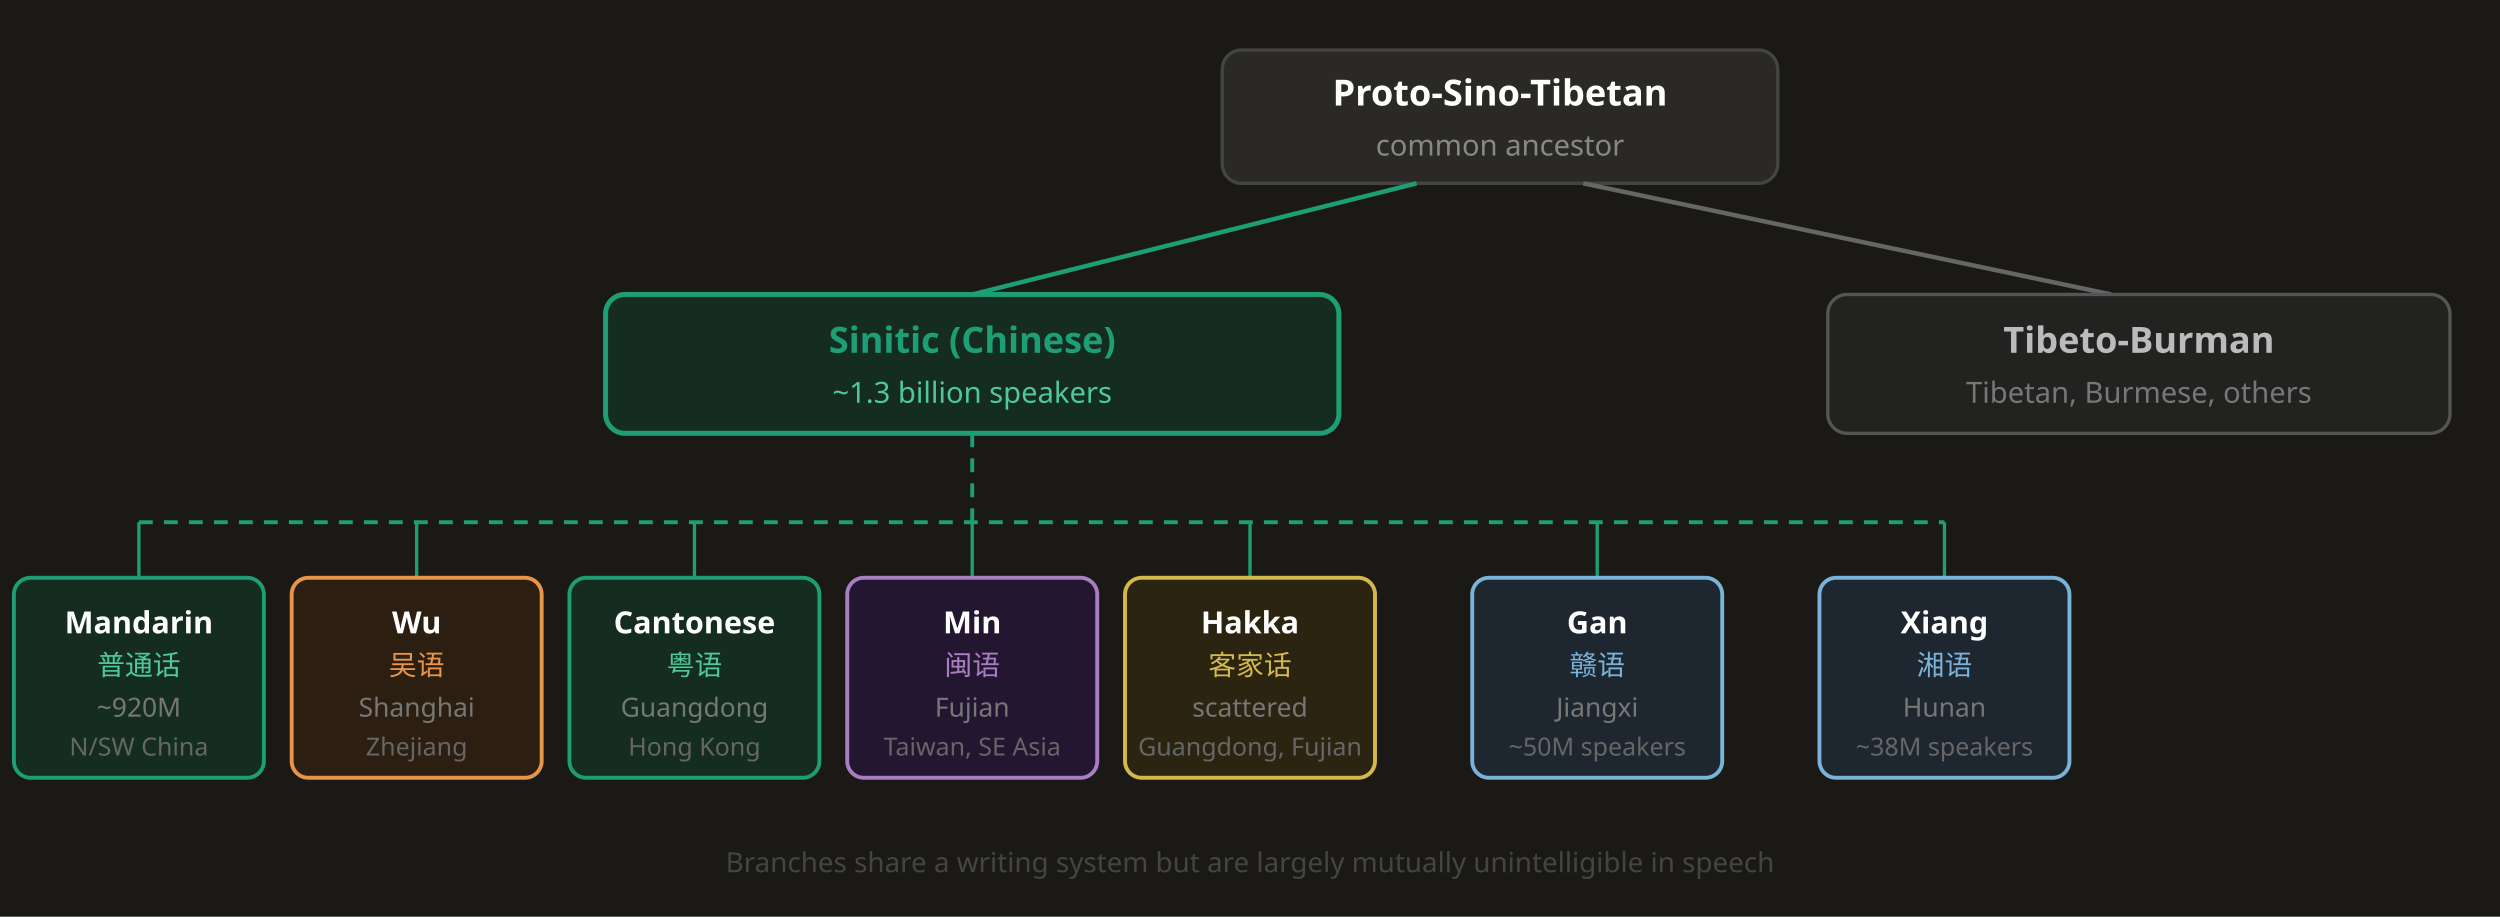
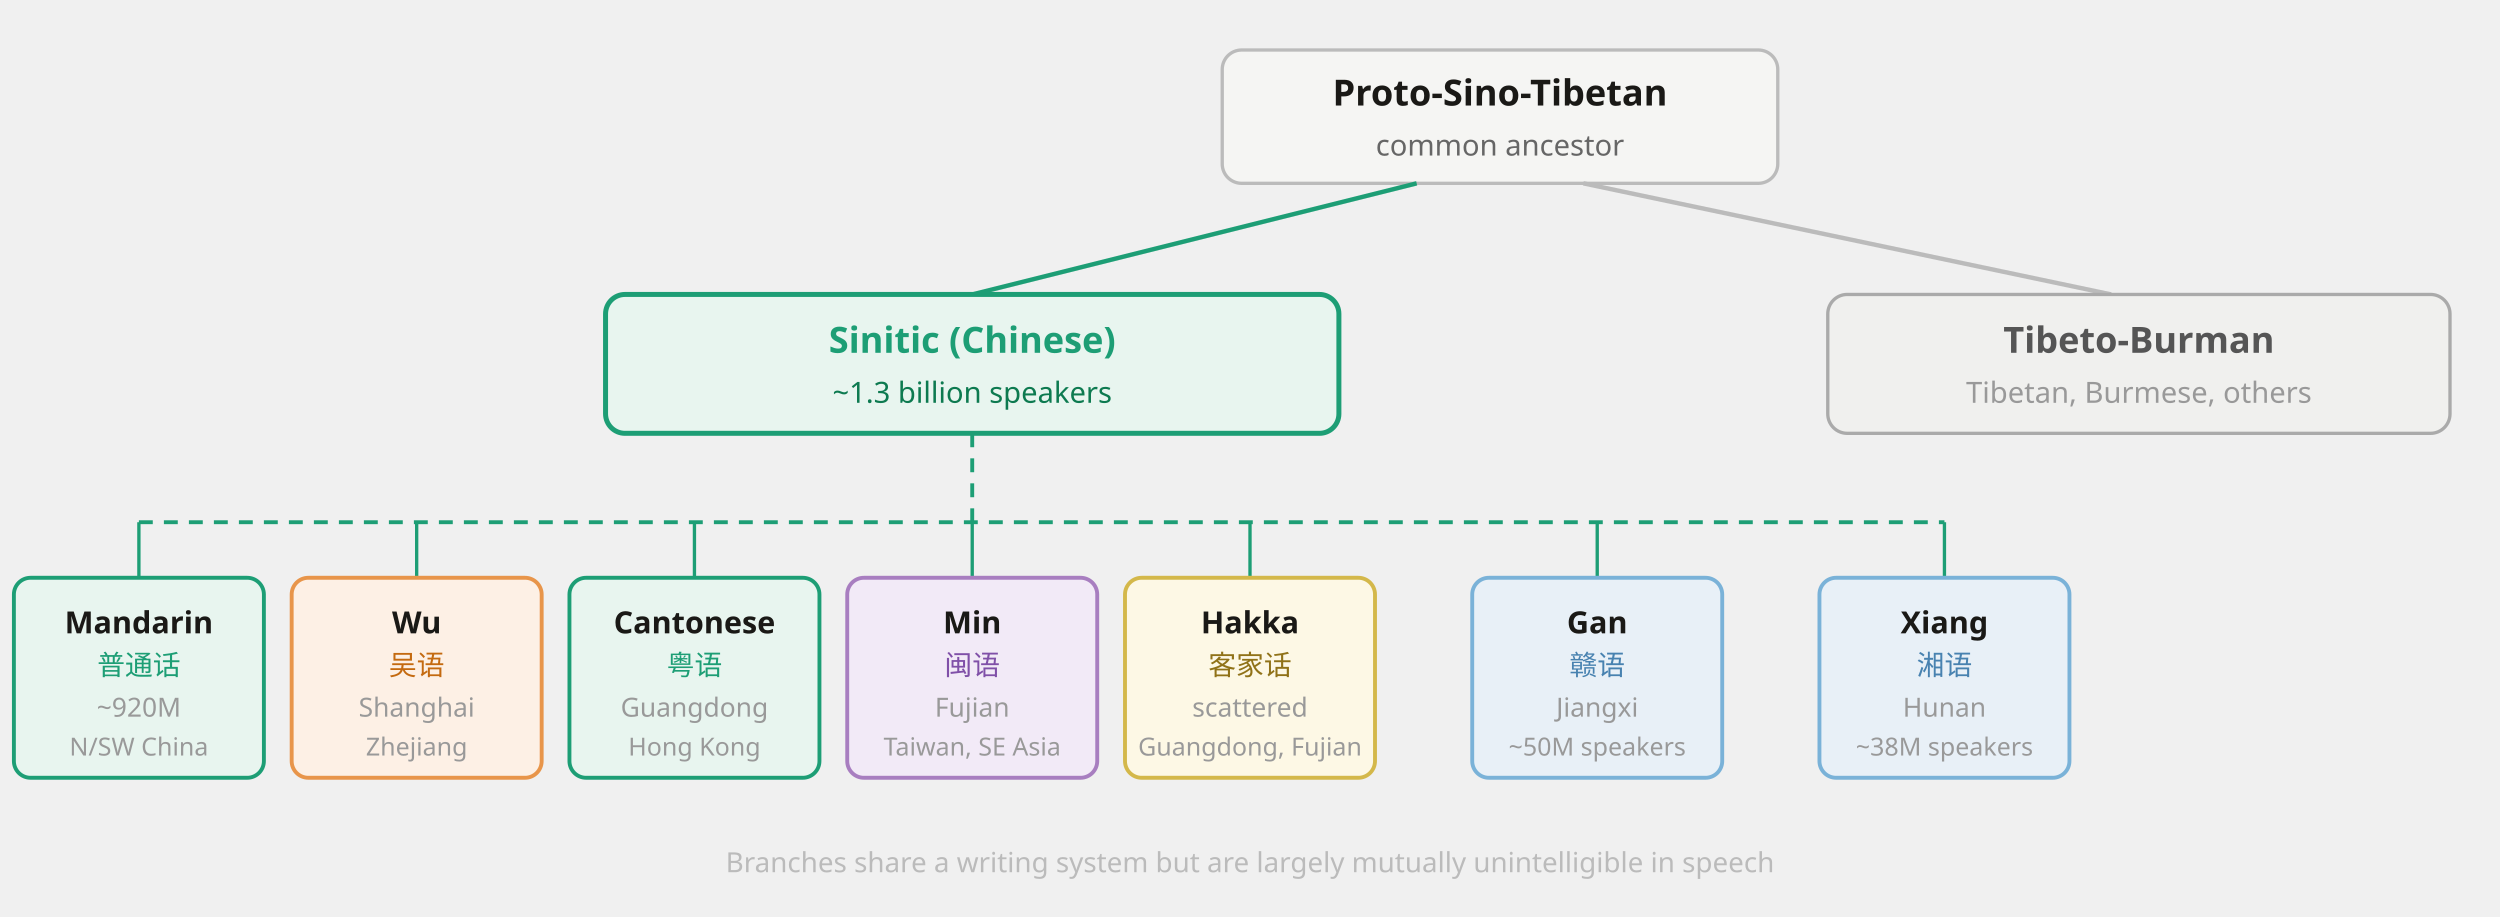
<svg xmlns="http://www.w3.org/2000/svg" viewBox="0 0 900 330" width="900" height="330">
-   <rect width="900" height="330" fill="#1a1916" />
-   <rect x="440" y="18" width="200" height="48" rx="7" fill="#2a2926" stroke="#444" stroke-width="1.2" />
-   <text x="540" y="38" fill="#fff" font-size="13" font-weight="700" font-family="system-ui,sans-serif" text-anchor="middle">Proto-Sino-Tibetan</text>
-   <text x="540" y="56" fill="#888" font-size="10.5" font-family="system-ui,sans-serif" text-anchor="middle">common ancestor</text>
-   <line x1="510" y1="66" x2="350" y2="106" stroke="#1D9E75" stroke-width="1.6" />
-   <line x1="570" y1="66" x2="760" y2="106" stroke="#666" stroke-width="1.6" />
-   <rect x="218" y="106" width="264" height="50" rx="7" fill="#142d20" stroke="#1D9E75" stroke-width="1.8" />
-   <text x="350" y="127" fill="#1D9E75" font-size="13" font-weight="700" font-family="system-ui,sans-serif" text-anchor="middle">Sinitic (Chinese)</text>
-   <text x="350" y="145" fill="#4fc89a" font-size="10.5" font-family="system-ui,sans-serif" text-anchor="middle">~1.3 billion speakers</text>
-   <rect x="658" y="106" width="224" height="50" rx="7" fill="#222220" stroke="#555" stroke-width="1.2" />
-   <text x="770" y="127" fill="#bbb" font-size="13" font-weight="700" font-family="system-ui,sans-serif" text-anchor="middle">Tibeto-Burman</text>
-   <text x="770" y="145" fill="#777" font-size="10.5" font-family="system-ui,sans-serif" text-anchor="middle">Tibetan, Burmese, others</text>
-   <line x1="350" y1="156" x2="350" y2="188" stroke="#1D9E75" stroke-width="1.4" stroke-dasharray="5,4" />
-   <line x1="50" y1="188" x2="700" y2="188" stroke="#1D9E75" stroke-width="1.4" stroke-dasharray="5,4" />
-   <line x1="50" y1="188" x2="50" y2="208" stroke="#1D9E75" stroke-width="1.2" />
-   <line x1="150" y1="188" x2="150" y2="208" stroke="#1D9E75" stroke-width="1.2" />
-   <line x1="250" y1="188" x2="250" y2="208" stroke="#1D9E75" stroke-width="1.2" />
-   <line x1="350" y1="188" x2="350" y2="208" stroke="#1D9E75" stroke-width="1.2" />
-   <line x1="450" y1="188" x2="450" y2="208" stroke="#1D9E75" stroke-width="1.2" />
-   <line x1="575" y1="188" x2="575" y2="208" stroke="#1D9E75" stroke-width="1.2" />
-   <line x1="700" y1="188" x2="700" y2="208" stroke="#1D9E75" stroke-width="1.2" />
-   <rect x="5" y="208" width="90" height="72" rx="6" fill="#142d20" stroke="#1D9E75" stroke-width="1.4" />
-   <text x="50" y="228" fill="#fff" font-size="11" font-weight="700" font-family="system-ui,sans-serif" text-anchor="middle">Mandarin</text>
-   <text x="50" y="243" fill="#4fc89a" font-size="10" font-family="system-ui,sans-serif" text-anchor="middle">普通话</text>
-   <text x="50" y="258" fill="#777" font-size="9.5" font-family="system-ui,sans-serif" text-anchor="middle">~920M</text>
-   <text x="50" y="272" fill="#666" font-size="9" font-family="system-ui,sans-serif" text-anchor="middle">N/SW China</text>
-   <rect x="105" y="208" width="90" height="72" rx="6" fill="#2c1e10" stroke="#e8954a" stroke-width="1.4" />
-   <text x="150" y="228" fill="#fff" font-size="11" font-weight="700" font-family="system-ui,sans-serif" text-anchor="middle">Wu</text>
-   <text x="150" y="243" fill="#e8954a" font-size="10" font-family="system-ui,sans-serif" text-anchor="middle">吴语</text>
-   <text x="150" y="258" fill="#777" font-size="9.5" font-family="system-ui,sans-serif" text-anchor="middle">Shanghai</text>
-   <text x="150" y="272" fill="#666" font-size="9" font-family="system-ui,sans-serif" text-anchor="middle">Zhejiang</text>
-   <rect x="205" y="208" width="90" height="72" rx="6" fill="#142d20" stroke="#1D9E75" stroke-width="1.4" />
-   <text x="250" y="228" fill="#fff" font-size="11" font-weight="700" font-family="system-ui,sans-serif" text-anchor="middle">Cantonese</text>
-   <text x="250" y="243" fill="#4fc89a" font-size="10" font-family="system-ui,sans-serif" text-anchor="middle">粤语</text>
-   <text x="250" y="258" fill="#777" font-size="9.5" font-family="system-ui,sans-serif" text-anchor="middle">Guangdong</text>
-   <text x="250" y="272" fill="#666" font-size="9" font-family="system-ui,sans-serif" text-anchor="middle">Hong Kong</text>
-   <rect x="305" y="208" width="90" height="72" rx="6" fill="#231630" stroke="#a87ec0" stroke-width="1.4" />
-   <text x="350" y="228" fill="#fff" font-size="11" font-weight="700" font-family="system-ui,sans-serif" text-anchor="middle">Min</text>
-   <text x="350" y="243" fill="#a87ec0" font-size="10" font-family="system-ui,sans-serif" text-anchor="middle">闽语</text>
-   <text x="350" y="258" fill="#777" font-size="9.5" font-family="system-ui,sans-serif" text-anchor="middle">Fujian</text>
-   <text x="350" y="272" fill="#666" font-size="9" font-family="system-ui,sans-serif" text-anchor="middle">Taiwan, SE Asia</text>
-   <rect x="405" y="208" width="90" height="72" rx="6" fill="#2a2410" stroke="#d4b84a" stroke-width="1.4" />
-   <text x="450" y="228" fill="#fff" font-size="11" font-weight="700" font-family="system-ui,sans-serif" text-anchor="middle">Hakka</text>
-   <text x="450" y="243" fill="#d4b84a" font-size="10" font-family="system-ui,sans-serif" text-anchor="middle">客家话</text>
-   <text x="450" y="258" fill="#777" font-size="9.5" font-family="system-ui,sans-serif" text-anchor="middle">scattered</text>
-   <text x="450" y="272" fill="#666" font-size="9" font-family="system-ui,sans-serif" text-anchor="middle">Guangdong, Fujian</text>
-   <rect x="530" y="208" width="90" height="72" rx="6" fill="#1e2630" stroke="#7ab2d8" stroke-width="1.4" />
-   <text x="575" y="228" fill="#fff" font-size="11" font-weight="700" font-family="system-ui,sans-serif" text-anchor="middle">Gan</text>
-   <text x="575" y="243" fill="#7ab2d8" font-size="10" font-family="system-ui,sans-serif" text-anchor="middle">赣语</text>
-   <text x="575" y="258" fill="#777" font-size="9.5" font-family="system-ui,sans-serif" text-anchor="middle">Jiangxi</text>
-   <text x="575" y="272" fill="#666" font-size="9" font-family="system-ui,sans-serif" text-anchor="middle">~50M speakers</text>
-   <rect x="655" y="208" width="90" height="72" rx="6" fill="#1e2630" stroke="#7ab2d8" stroke-width="1.4" />
-   <text x="700" y="228" fill="#fff" font-size="11" font-weight="700" font-family="system-ui,sans-serif" text-anchor="middle">Xiang</text>
-   <text x="700" y="243" fill="#7ab2d8" font-size="10" font-family="system-ui,sans-serif" text-anchor="middle">湘语</text>
-   <text x="700" y="258" fill="#777" font-size="9.5" font-family="system-ui,sans-serif" text-anchor="middle">Hunan</text>
-   <text x="700" y="272" fill="#666" font-size="9" font-family="system-ui,sans-serif" text-anchor="middle">~38M speakers</text>
-   <text x="450" y="314" fill="#444" font-size="10" font-family="system-ui,sans-serif" text-anchor="middle">Branches share a writing system but are largely mutually unintelligible in speech</text>
+   <style>
+   .bg          { fill: transparent; }
+   .root-rect   { fill: #f5f5f3; stroke: #bbb; stroke-width: 1.2; }
+   .sinitic-rect{ fill: #e8f5ef; stroke: #1D9E75; stroke-width: 1.8; }
+   .tb-rect     { fill: #f0f0ee; stroke: #aaa; stroke-width: 1.2; }
+ 
+   .mand-rect   { fill: #e8f5ef; stroke: #1D9E75; stroke-width: 1.4; }
+   .wu-rect     { fill: #fdf0e5; stroke: #e8954a; stroke-width: 1.4; }
+   .cant-rect   { fill: #e8f5ef; stroke: #1D9E75; stroke-width: 1.4; }
+   .min-rect    { fill: #f2eaf7; stroke: #a87ec0; stroke-width: 1.4; }
+   .hakka-rect  { fill: #fdf8e5; stroke: #d4b84a; stroke-width: 1.4; }
+   .gan-rect    { fill: #e8f0f7; stroke: #7ab2d8; stroke-width: 1.4; }
+   .xiang-rect  { fill: #e8f0f7; stroke: #7ab2d8; stroke-width: 1.4; }
+ 
+   .t-base      { fill: #1a1916; }
+   .t-dim       { fill: #666; }
+   .t-dimmer    { fill: #999; }
+   .t-footnote  { fill: #bbb; }
+   .t-tb        { fill: #555; }
+   .t-tb-sub    { fill: #999; }
+   .t-green     { fill: #1D9E75; }
+   .t-green-sub { fill: #0d7a50; }
+   .t-orange    { fill: #c46a10; }
+   .t-purple    { fill: #8050a8; }
+   .t-yellow    { fill: #907218; }
+   .t-blue      { fill: #4882b0; }
+ 
+   .c-green  { stroke: #1D9E75; }
+   .c-gray   { stroke: #bbb; }
+ 
+   @media (prefers-color-scheme: dark) {
+     .bg          { fill: #1a1916; }
+     .root-rect   { fill: #2a2926; stroke: #444; }
+     .sinitic-rect{ fill: #142d20; stroke: #1D9E75; }
+     .tb-rect     { fill: #222220; stroke: #555; }
+ 
+     .mand-rect   { fill: #142d20; stroke: #1D9E75; }
+     .wu-rect     { fill: #2c1e10; stroke: #e8954a; }
+     .cant-rect   { fill: #142d20; stroke: #1D9E75; }
+     .min-rect    { fill: #231630; stroke: #a87ec0; }
+     .hakka-rect  { fill: #2a2410; stroke: #d4b84a; }
+     .gan-rect    { fill: #1e2630; stroke: #7ab2d8; }
+     .xiang-rect  { fill: #1e2630; stroke: #7ab2d8; }
+ 
+     .t-base      { fill: #fff; }
+     .t-dim       { fill: #bbb; }
+     .t-dimmer    { fill: #777; }
+     .t-footnote  { fill: #444; }
+     .t-tb        { fill: #bbb; }
+     .t-tb-sub    { fill: #777; }
+     .t-green     { fill: #1D9E75; }
+     .t-green-sub { fill: #4fc89a; }
+     .t-orange    { fill: #e8954a; }
+     .t-purple    { fill: #a87ec0; }
+     .t-yellow    { fill: #d4b84a; }
+     .t-blue      { fill: #7ab2d8; }
+ 
+     .c-green  { stroke: #1D9E75; }
+     .c-gray   { stroke: #666; }
+   }
+ </style>
+   <rect class="bg" width="900" height="330" />
+   <rect class="root-rect" x="440" y="18" width="200" height="48" rx="7" />
+   <text x="540" y="38" class="t-base" font-size="13" font-weight="700" font-family="system-ui,sans-serif" text-anchor="middle">Proto-Sino-Tibetan</text>
+   <text x="540" y="56" class="t-dim" font-size="10.5" font-family="system-ui,sans-serif" text-anchor="middle">common ancestor</text>
+   <line class="c-green" x1="510" y1="66" x2="350" y2="106" stroke-width="1.6" />
+   <line class="c-gray" x1="570" y1="66" x2="760" y2="106" stroke-width="1.6" />
+   <rect class="sinitic-rect" x="218" y="106" width="264" height="50" rx="7" />
+   <text x="350" y="127" class="t-green" font-size="13" font-weight="700" font-family="system-ui,sans-serif" text-anchor="middle">Sinitic (Chinese)</text>
+   <text x="350" y="145" class="t-green-sub" font-size="10.5" font-family="system-ui,sans-serif" text-anchor="middle">~1.3 billion speakers</text>
+   <rect class="tb-rect" x="658" y="106" width="224" height="50" rx="7" />
+   <text x="770" y="127" class="t-tb" font-size="13" font-weight="700" font-family="system-ui,sans-serif" text-anchor="middle">Tibeto-Burman</text>
+   <text x="770" y="145" class="t-tb-sub" font-size="10.5" font-family="system-ui,sans-serif" text-anchor="middle">Tibetan, Burmese, others</text>
+   <line class="c-green" x1="350" y1="156" x2="350" y2="188" stroke-width="1.4" stroke-dasharray="5,4" />
+   <line class="c-green" x1="50" y1="188" x2="700" y2="188" stroke-width="1.4" stroke-dasharray="5,4" />
+   <line class="c-green" x1="50" y1="188" x2="50" y2="208" stroke-width="1.2" />
+   <line class="c-green" x1="150" y1="188" x2="150" y2="208" stroke-width="1.2" />
+   <line class="c-green" x1="250" y1="188" x2="250" y2="208" stroke-width="1.2" />
+   <line class="c-green" x1="350" y1="188" x2="350" y2="208" stroke-width="1.2" />
+   <line class="c-green" x1="450" y1="188" x2="450" y2="208" stroke-width="1.2" />
+   <line class="c-green" x1="575" y1="188" x2="575" y2="208" stroke-width="1.2" />
+   <line class="c-green" x1="700" y1="188" x2="700" y2="208" stroke-width="1.2" />
+   <rect class="mand-rect" x="5" y="208" width="90" height="72" rx="6" />
+   <text x="50" y="228" class="t-base" font-size="11" font-weight="700" font-family="system-ui,sans-serif" text-anchor="middle">Mandarin</text>
+   <text x="50" y="243" class="t-green" font-size="10" font-family="system-ui,sans-serif" text-anchor="middle">普通话</text>
+   <text x="50" y="258" class="t-dimmer" font-size="9.5" font-family="system-ui,sans-serif" text-anchor="middle">~920M</text>
+   <text x="50" y="272" class="t-dimmer" font-size="9" font-family="system-ui,sans-serif" text-anchor="middle">N/SW China</text>
+   <rect class="wu-rect" x="105" y="208" width="90" height="72" rx="6" />
+   <text x="150" y="228" class="t-base" font-size="11" font-weight="700" font-family="system-ui,sans-serif" text-anchor="middle">Wu</text>
+   <text x="150" y="243" class="t-orange" font-size="10" font-family="system-ui,sans-serif" text-anchor="middle">吴语</text>
+   <text x="150" y="258" class="t-dimmer" font-size="9.5" font-family="system-ui,sans-serif" text-anchor="middle">Shanghai</text>
+   <text x="150" y="272" class="t-dimmer" font-size="9" font-family="system-ui,sans-serif" text-anchor="middle">Zhejiang</text>
+   <rect class="cant-rect" x="205" y="208" width="90" height="72" rx="6" />
+   <text x="250" y="228" class="t-base" font-size="11" font-weight="700" font-family="system-ui,sans-serif" text-anchor="middle">Cantonese</text>
+   <text x="250" y="243" class="t-green" font-size="10" font-family="system-ui,sans-serif" text-anchor="middle">粤语</text>
+   <text x="250" y="258" class="t-dimmer" font-size="9.5" font-family="system-ui,sans-serif" text-anchor="middle">Guangdong</text>
+   <text x="250" y="272" class="t-dimmer" font-size="9" font-family="system-ui,sans-serif" text-anchor="middle">Hong Kong</text>
+   <rect class="min-rect" x="305" y="208" width="90" height="72" rx="6" />
+   <text x="350" y="228" class="t-base" font-size="11" font-weight="700" font-family="system-ui,sans-serif" text-anchor="middle">Min</text>
+   <text x="350" y="243" class="t-purple" font-size="10" font-family="system-ui,sans-serif" text-anchor="middle">闽语</text>
+   <text x="350" y="258" class="t-dimmer" font-size="9.5" font-family="system-ui,sans-serif" text-anchor="middle">Fujian</text>
+   <text x="350" y="272" class="t-dimmer" font-size="9" font-family="system-ui,sans-serif" text-anchor="middle">Taiwan, SE Asia</text>
+   <rect class="hakka-rect" x="405" y="208" width="90" height="72" rx="6" />
+   <text x="450" y="228" class="t-base" font-size="11" font-weight="700" font-family="system-ui,sans-serif" text-anchor="middle">Hakka</text>
+   <text x="450" y="243" class="t-yellow" font-size="10" font-family="system-ui,sans-serif" text-anchor="middle">客家话</text>
+   <text x="450" y="258" class="t-dimmer" font-size="9.5" font-family="system-ui,sans-serif" text-anchor="middle">scattered</text>
+   <text x="450" y="272" class="t-dimmer" font-size="9" font-family="system-ui,sans-serif" text-anchor="middle">Guangdong, Fujian</text>
+   <rect class="gan-rect" x="530" y="208" width="90" height="72" rx="6" />
+   <text x="575" y="228" class="t-base" font-size="11" font-weight="700" font-family="system-ui,sans-serif" text-anchor="middle">Gan</text>
+   <text x="575" y="243" class="t-blue" font-size="10" font-family="system-ui,sans-serif" text-anchor="middle">赣语</text>
+   <text x="575" y="258" class="t-dimmer" font-size="9.5" font-family="system-ui,sans-serif" text-anchor="middle">Jiangxi</text>
+   <text x="575" y="272" class="t-dimmer" font-size="9" font-family="system-ui,sans-serif" text-anchor="middle">~50M speakers</text>
+   <rect class="xiang-rect" x="655" y="208" width="90" height="72" rx="6" />
+   <text x="700" y="228" class="t-base" font-size="11" font-weight="700" font-family="system-ui,sans-serif" text-anchor="middle">Xiang</text>
+   <text x="700" y="243" class="t-blue" font-size="10" font-family="system-ui,sans-serif" text-anchor="middle">湘语</text>
+   <text x="700" y="258" class="t-dimmer" font-size="9.5" font-family="system-ui,sans-serif" text-anchor="middle">Hunan</text>
+   <text x="700" y="272" class="t-dimmer" font-size="9" font-family="system-ui,sans-serif" text-anchor="middle">~38M speakers</text>
+   <text x="450" y="314" class="t-footnote" font-size="10" font-family="system-ui,sans-serif" text-anchor="middle">Branches share a writing system but are largely mutually unintelligible in speech</text>
</svg>
